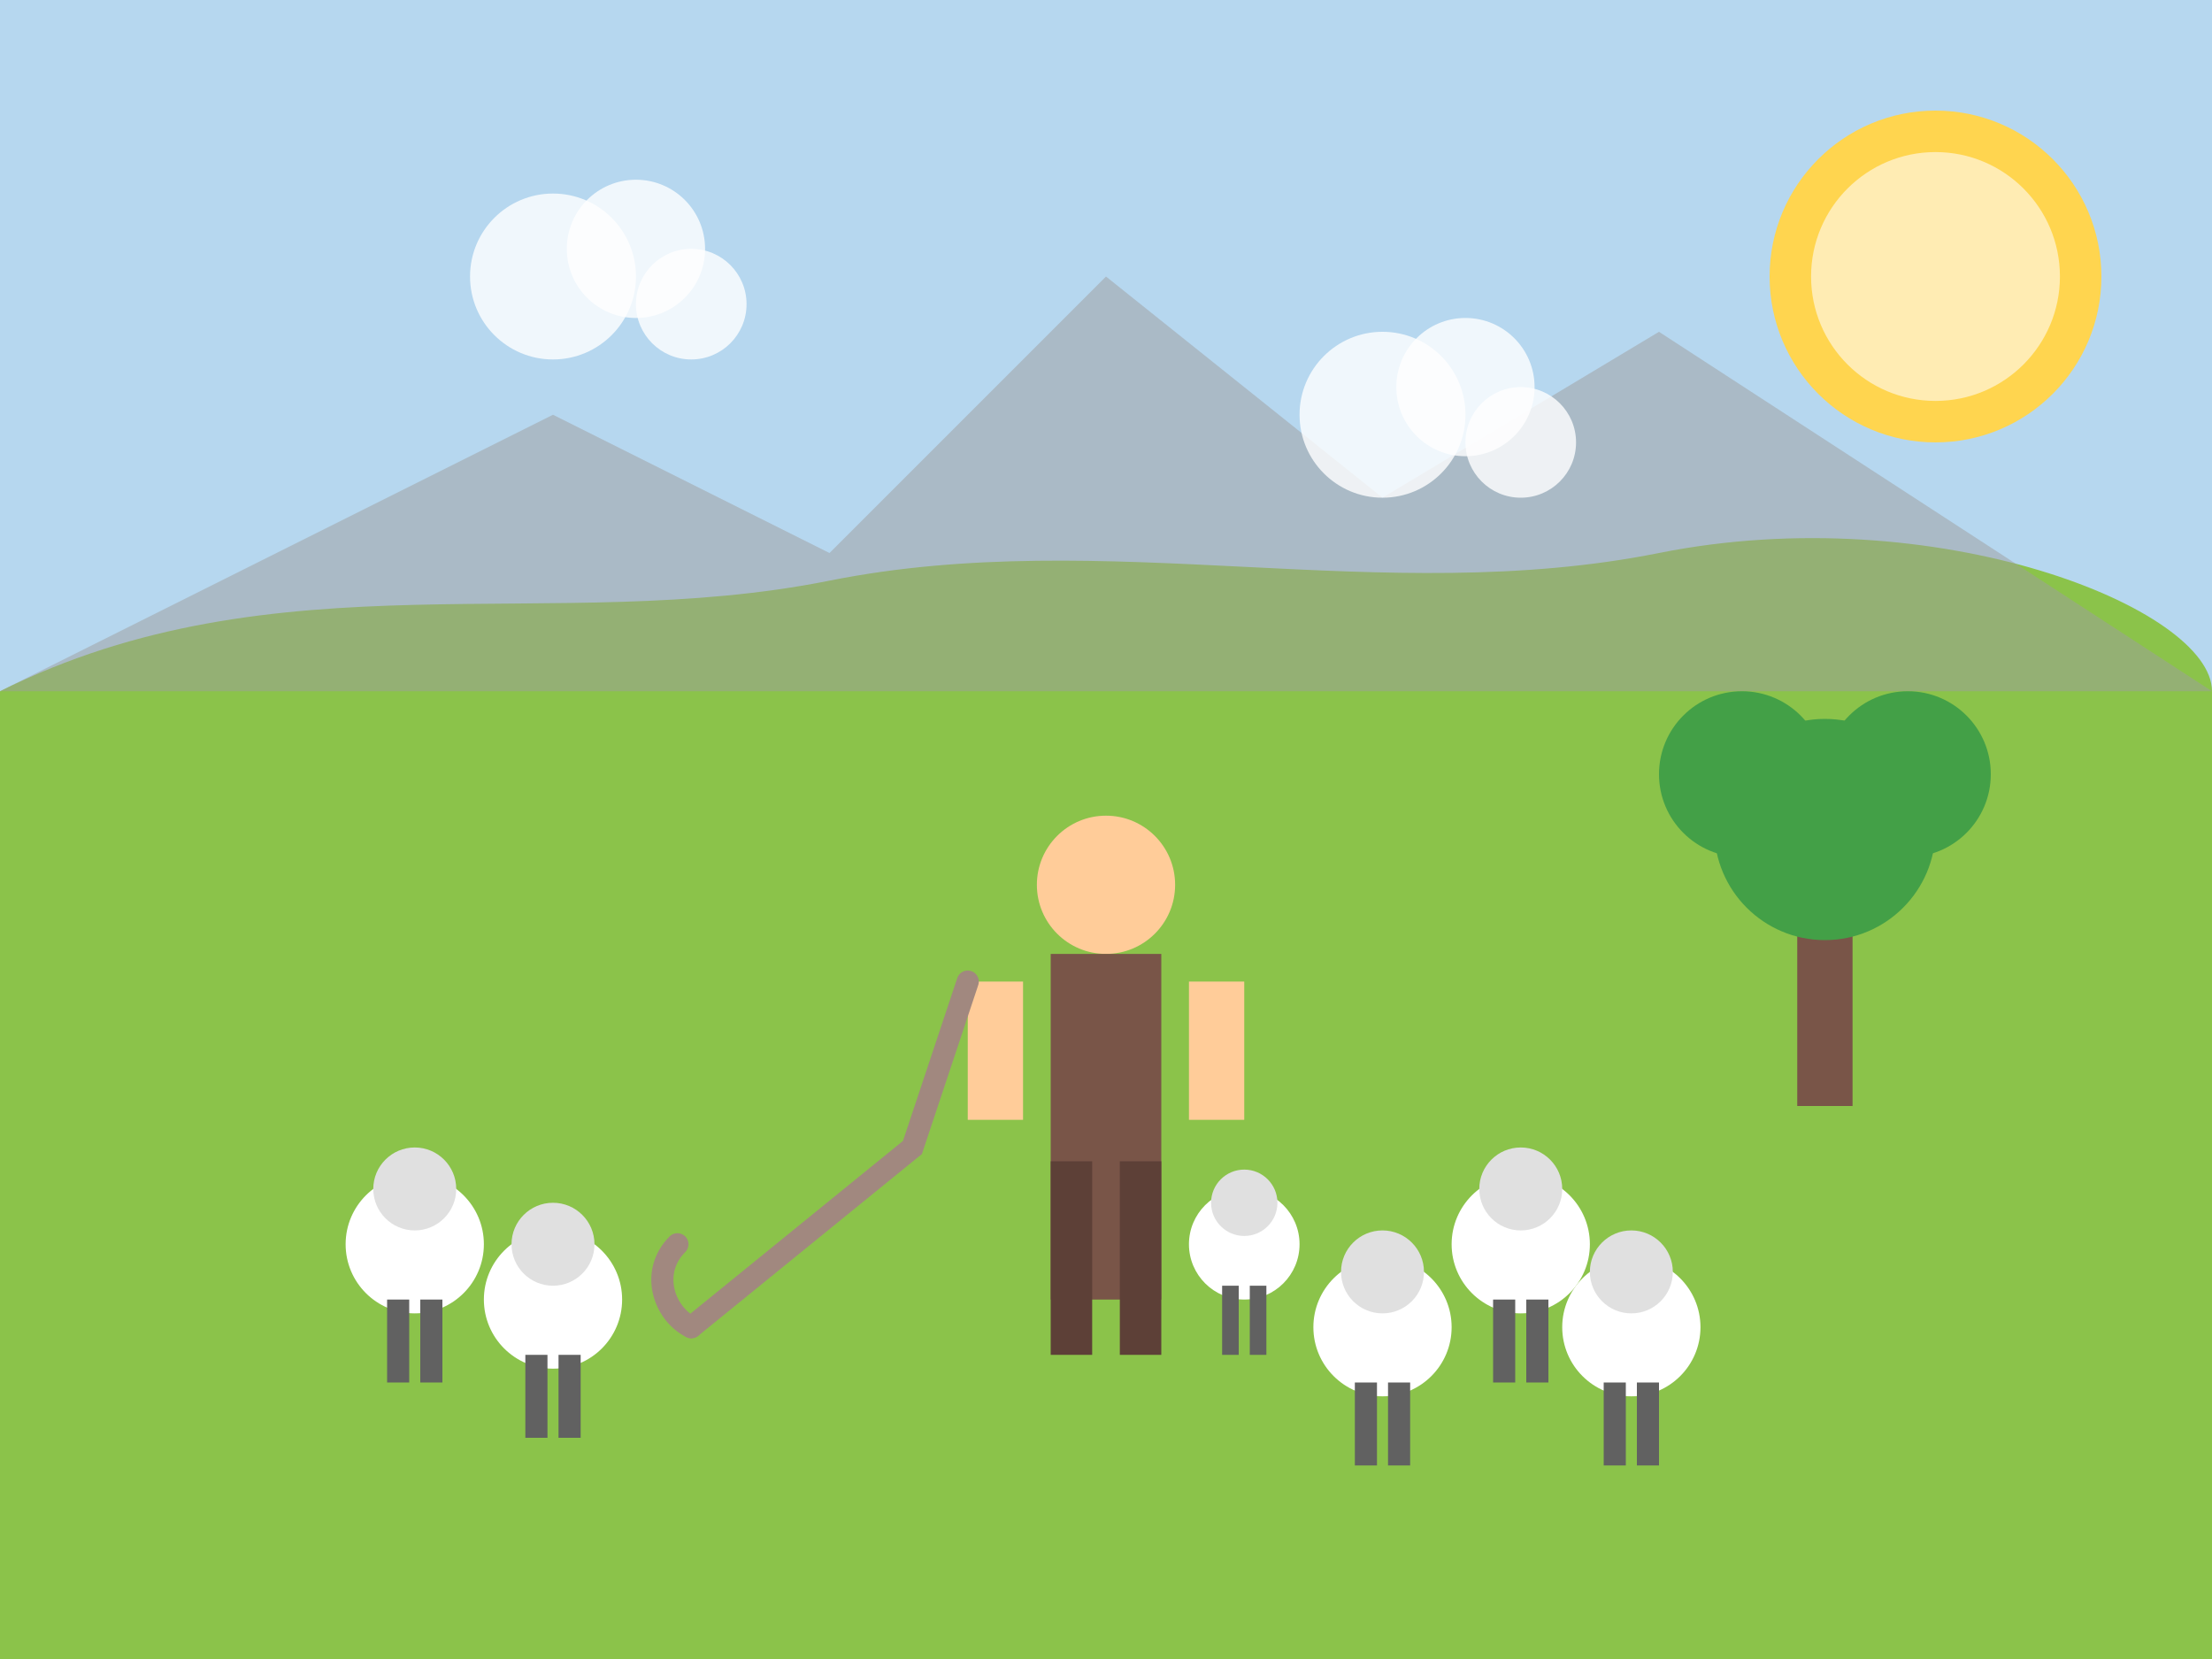
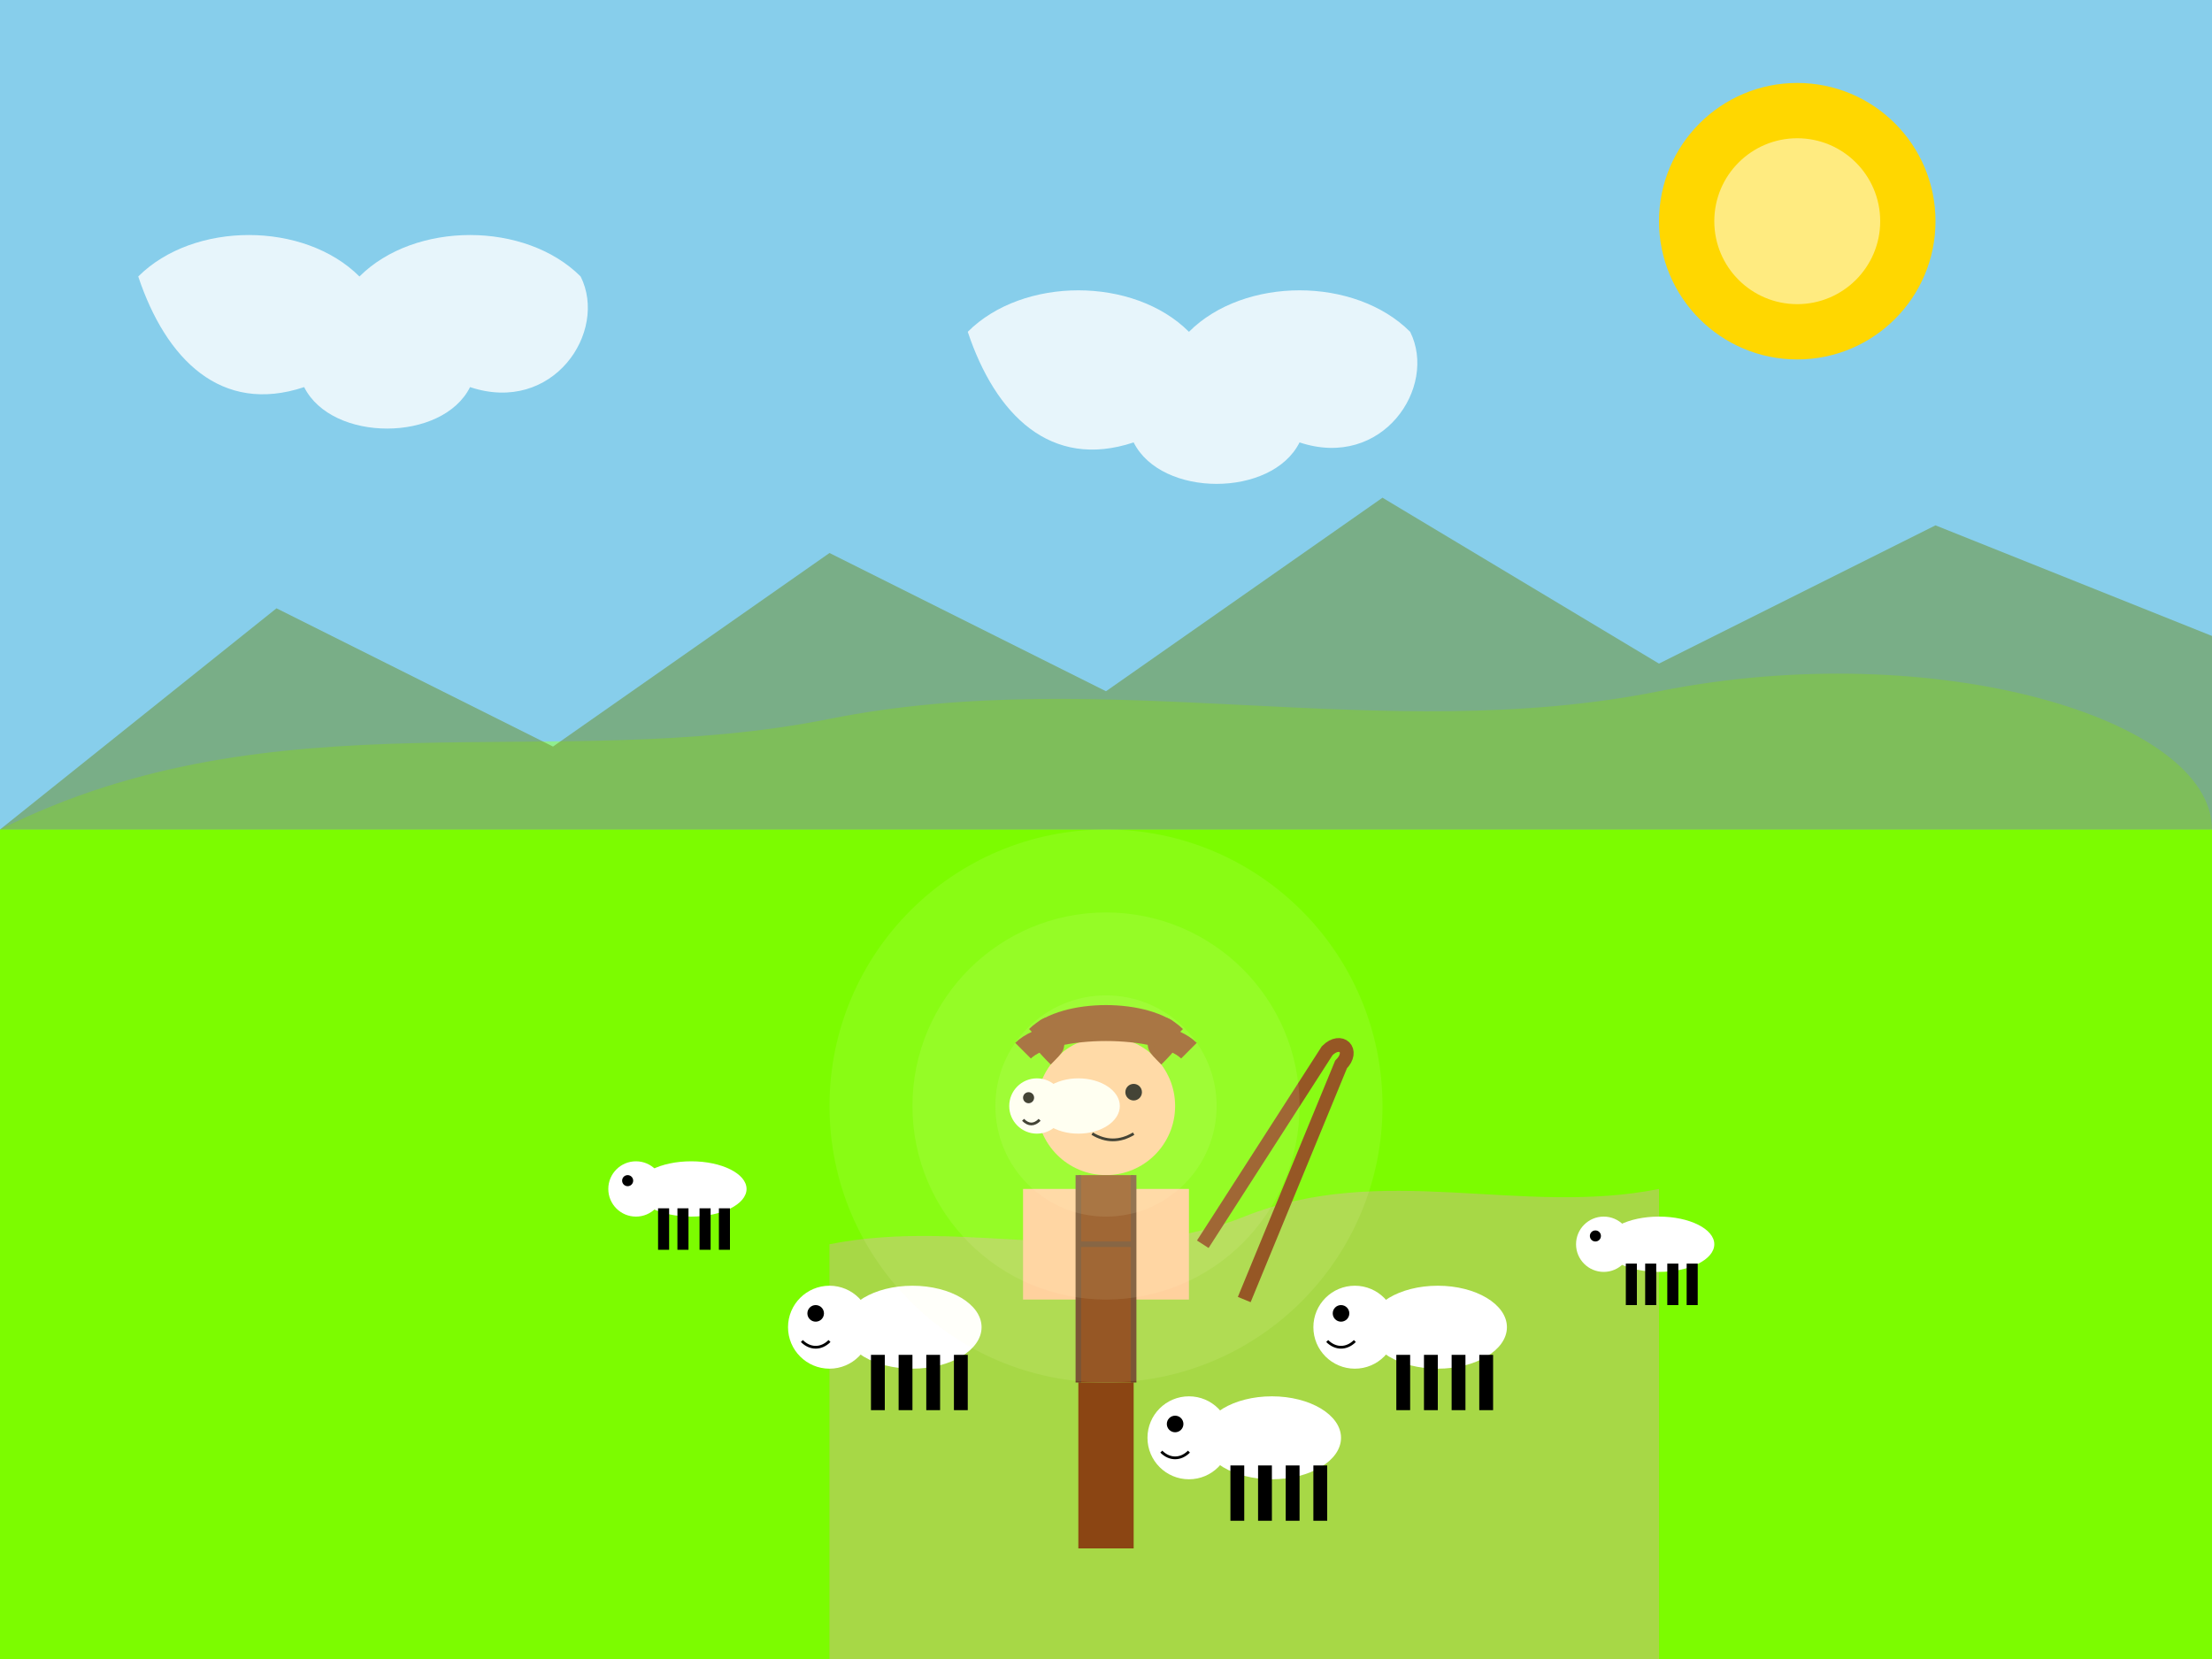
<svg xmlns="http://www.w3.org/2000/svg" width="800px" height="600px" viewBox="0 0 800 600" version="1.1">
  <g stroke="none" stroke-width="1" fill="none" fill-rule="evenodd">
-     <rect fill="#B6D7EF" x="0" y="0" width="800" height="250" />
-     <path d="M0,250 C100,200 200,230 300,210 C400,190 500,220 600,200 C700,180 800,220 800,250 L800,600 L0,600 L0,250" fill="#8BC34A" />
-     <path d="M0,250 L200,150 L300,200 L400,100 L500,180 L600,120 L800,250" fill="#9E9E9E" opacity="0.5" />
-     <circle fill="#FFD54F" cx="700" cy="100" r="60" />
-     <circle fill="#FFECB3" cx="700" cy="100" r="45" />
-     <circle fill="#FFFFFF" cx="200" cy="100" r="30" opacity="0.8" />
-     <circle fill="#FFFFFF" cx="230" cy="90" r="25" opacity="0.8" />
-     <circle fill="#FFFFFF" cx="250" cy="110" r="20" opacity="0.8" />
-     <circle fill="#FFFFFF" cx="500" cy="150" r="30" opacity="0.8" />
-     <circle fill="#FFFFFF" cx="530" cy="140" r="25" opacity="0.8" />
-     <circle fill="#FFFFFF" cx="550" cy="160" r="20" opacity="0.8" />
-     <rect fill="#795548" x="650" y="320" width="20" height="80" />
-     <circle fill="#43A047" cx="660" cy="300" r="40" />
-     <circle fill="#43A047" cx="630" cy="280" r="30" />
-     <circle fill="#43A047" cx="690" cy="280" r="30" />
-     <circle fill="#FFCC99" cx="400" cy="320" r="25" />
-     <rect fill="#795548" x="380" y="345" width="40" height="125" />
-     <rect fill="#5D4037" x="380" y="420" width="15" height="70" />
-     <rect fill="#5D4037" x="405" y="420" width="15" height="70" />
-     <rect fill="#FFCC99" x="350" y="355" width="20" height="50" />
-     <rect fill="#FFCC99" x="430" y="355" width="20" height="50" />
-     <path d="M350,355 L330,415 L250,480" stroke="#A1887F" stroke-width="8" stroke-linecap="round" />
-     <path d="M250,480 C240,475 235,460 245,450" stroke="#A1887F" stroke-width="8" stroke-linecap="round" />
-     <circle fill="#FFFFFF" cx="150" cy="450" r="25" />
-     <circle fill="#E0E0E0" cx="150" cy="430" r="15" />
-     <rect fill="#616161" x="140" y="470" width="8" height="30" />
-     <rect fill="#616161" x="152" y="470" width="8" height="30" />
-     <circle fill="#FFFFFF" cx="200" cy="470" r="25" />
-     <circle fill="#E0E0E0" cx="200" cy="450" r="15" />
-     <rect fill="#616161" x="190" y="490" width="8" height="30" />
-     <rect fill="#616161" x="202" y="490" width="8" height="30" />
-     <circle fill="#FFFFFF" cx="500" cy="480" r="25" />
-     <circle fill="#E0E0E0" cx="500" cy="460" r="15" />
-     <rect fill="#616161" x="490" y="500" width="8" height="30" />
-     <rect fill="#616161" x="502" y="500" width="8" height="30" />
-     <circle fill="#FFFFFF" cx="550" cy="450" r="25" />
-     <circle fill="#E0E0E0" cx="550" cy="430" r="15" />
-     <rect fill="#616161" x="540" y="470" width="8" height="30" />
-     <rect fill="#616161" x="552" y="470" width="8" height="30" />
-     <circle fill="#FFFFFF" cx="590" cy="480" r="25" />
-     <circle fill="#E0E0E0" cx="590" cy="460" r="15" />
-     <rect fill="#616161" x="580" y="500" width="8" height="30" />
-     <rect fill="#616161" x="592" y="500" width="8" height="30" />
-     <circle fill="#FFFFFF" cx="450" cy="450" r="20" />
-     <circle fill="#E0E0E0" cx="450" cy="435" r="12" />
-     <rect fill="#616161" x="442" y="465" width="6" height="25" />
-     <rect fill="#616161" x="452" y="465" width="6" height="25" />
+     <rect fill="#87CEEB" x="0" y="0" width="800" height="300" />
+     <circle fill="#FFD700" cx="650" cy="80" r="50" />
+     <circle fill="#FFFFFF" cx="650" cy="80" r="30" opacity="0.5" />
+     <path d="M50,100 C70,80 110,80 130,100 C150,80 190,80 210,100 C220,120 200,150 170,140 C160,160 120,160 110,140 C80,150 60,130 50,100" fill="#FFFFFF" opacity="0.8" />
+     <path d="M350,120 C370,100 410,100 430,120 C450,100 490,100 510,120 C520,140 500,170 470,160 C460,180 420,180 410,160 C380,170 360,150 350,120" fill="#FFFFFF" opacity="0.8" />
+     <path d="M0,300 C100,250 200,280 300,260 C400,240 500,270 600,250 C700,230 800,260 800,300 L800,350 L0,350 Z" fill="#90EE90" />
+     <rect fill="#7CFC00" x="0" y="300" width="800" height="300" />
+     <path d="M0,300 L100,220 L200,270 L300,200 L400,250 L500,180 L600,240 L700,190 L800,230 L800,300 Z" fill="#6B8E23" opacity="0.5" />
+     <path d="M300,450 C350,440 400,460 450,440 C500,420 550,440 600,430 L600,600 L300,600 Z" fill="#D2B48C" opacity="0.5" />
+     <circle fill="#FFCC99" cx="400" cy="400" r="25" />
+     <rect fill="#8B4513" x="390" y="425" width="20" height="75" />
+     <rect fill="#FFCC99" x="370" y="430" width="20" height="40" />
+     <rect fill="#FFCC99" x="410" y="430" width="20" height="40" />
+     <rect fill="#8B4513" x="390" y="500" width="10" height="60" />
+     <rect fill="#8B4513" x="400" y="500" width="10" height="60" />
+     <path d="M435,450 L480,380 C485,375 490,380 485,385 L450,470" stroke="#8B4513" stroke-width="5" fill="none" />
+     <circle fill="#000000" cx="390" cy="395" r="3" />
+     <circle fill="#000000" cx="410" cy="395" r="3" />
+     <path d="M395,410 C400,413 405,413 410,410" stroke="#000000" stroke-width="1" fill="none" />
+     <path d="M380,385 C375,380 370,375 375,370 C380,365 385,370 385,375 C385,380 385,380 380,385" fill="#8B4513" />
+     <path d="M420,385 C425,380 430,375 425,370 C420,365 415,370 415,375 C415,380 415,380 420,385" fill="#8B4513" />
+     <path d="M375,375 C385,365 415,365 425,375" stroke="#8B4513" stroke-width="8" fill="none" />
+     <path d="M370,380 C380,370 420,370 430,380" stroke="#8B4513" stroke-width="8" fill="none" />
+     <ellipse fill="#FFFFFF" cx="460" cy="520" rx="25" ry="15" />
+     <circle fill="#FFFFFF" cx="430" cy="520" r="15" />
+     <circle fill="#000000" cx="425" cy="515" r="3" />
+     <path d="M420,525 C423,528 427,528 430,525" stroke="#000000" stroke-width="1" fill="none" />
+     <rect fill="#000000" x="455" y="530" width="5" height="20" />
+     <rect fill="#000000" x="465" y="530" width="5" height="20" />
+     <rect fill="#000000" x="445" y="530" width="5" height="20" />
+     <rect fill="#000000" x="475" y="530" width="5" height="20" />
+     <ellipse fill="#FFFFFF" cx="390" cy="400" rx="15" ry="10" />
+     <circle fill="#FFFFFF" cx="375" cy="400" r="10" />
+     <circle fill="#000000" cx="372" cy="397" r="2" />
+     <path d="M370,405 C372,407 374,407 376,405" stroke="#000000" stroke-width="1" fill="none" />
+     <rect fill="#FFCC99" x="365" y="410" width="25" height="40" opacity="0" />
+     <ellipse fill="#FFFFFF" cx="330" cy="480" rx="25" ry="15" />
+     <circle fill="#FFFFFF" cx="300" cy="480" r="15" />
+     <circle fill="#000000" cx="295" cy="475" r="3" />
+     <path d="M290,485 C293,488 297,488 300,485" stroke="#000000" stroke-width="1" fill="none" />
+     <rect fill="#000000" x="325" y="490" width="5" height="20" />
+     <rect fill="#000000" x="335" y="490" width="5" height="20" />
+     <rect fill="#000000" x="315" y="490" width="5" height="20" />
+     <rect fill="#000000" x="345" y="490" width="5" height="20" />
+     <ellipse fill="#FFFFFF" cx="520" cy="480" rx="25" ry="15" />
+     <circle fill="#FFFFFF" cx="490" cy="480" r="15" />
+     <circle fill="#000000" cx="485" cy="475" r="3" />
+     <path d="M480,485 C483,488 487,488 490,485" stroke="#000000" stroke-width="1" fill="none" />
+     <rect fill="#000000" x="515" y="490" width="5" height="20" />
+     <rect fill="#000000" x="525" y="490" width="5" height="20" />
+     <rect fill="#000000" x="505" y="490" width="5" height="20" />
+     <rect fill="#000000" x="535" y="490" width="5" height="20" />
+     <ellipse fill="#FFFFFF" cx="600" cy="450" rx="20" ry="10" />
+     <circle fill="#FFFFFF" cx="580" cy="450" r="10" />
+     <circle fill="#000000" cx="577" cy="447" r="2" />
+     <rect fill="#000000" x="595" y="457" width="4" height="15" />
+     <rect fill="#000000" x="603" y="457" width="4" height="15" />
+     <rect fill="#000000" x="588" y="457" width="4" height="15" />
+     <rect fill="#000000" x="610" y="457" width="4" height="15" />
+     <ellipse fill="#FFFFFF" cx="250" cy="430" rx="20" ry="10" />
+     <circle fill="#FFFFFF" cx="230" cy="430" r="10" />
+     <circle fill="#000000" cx="227" cy="427" r="2" />
+     <rect fill="#000000" x="245" y="437" width="4" height="15" />
+     <rect fill="#000000" x="253" y="437" width="4" height="15" />
+     <rect fill="#000000" x="238" y="437" width="4" height="15" />
+     <rect fill="#000000" x="260" y="437" width="4" height="15" />
+     <path d="M390,425 L390,500" stroke="#6B4226" stroke-width="2" fill="none" />
+     <path d="M410,425 L410,500" stroke="#6B4226" stroke-width="2" fill="none" />
+     <path d="M390,450 L410,450" stroke="#6B4226" stroke-width="2" fill="none" />
+     <circle fill="#FFFDD0" cx="400" cy="400" r="100" opacity="0.1" />
+     <circle fill="#FFFDD0" cx="400" cy="400" r="70" opacity="0.1" />
+     <circle fill="#FFFDD0" cx="400" cy="400" r="40" opacity="0.1" />
  </g>
</svg>
